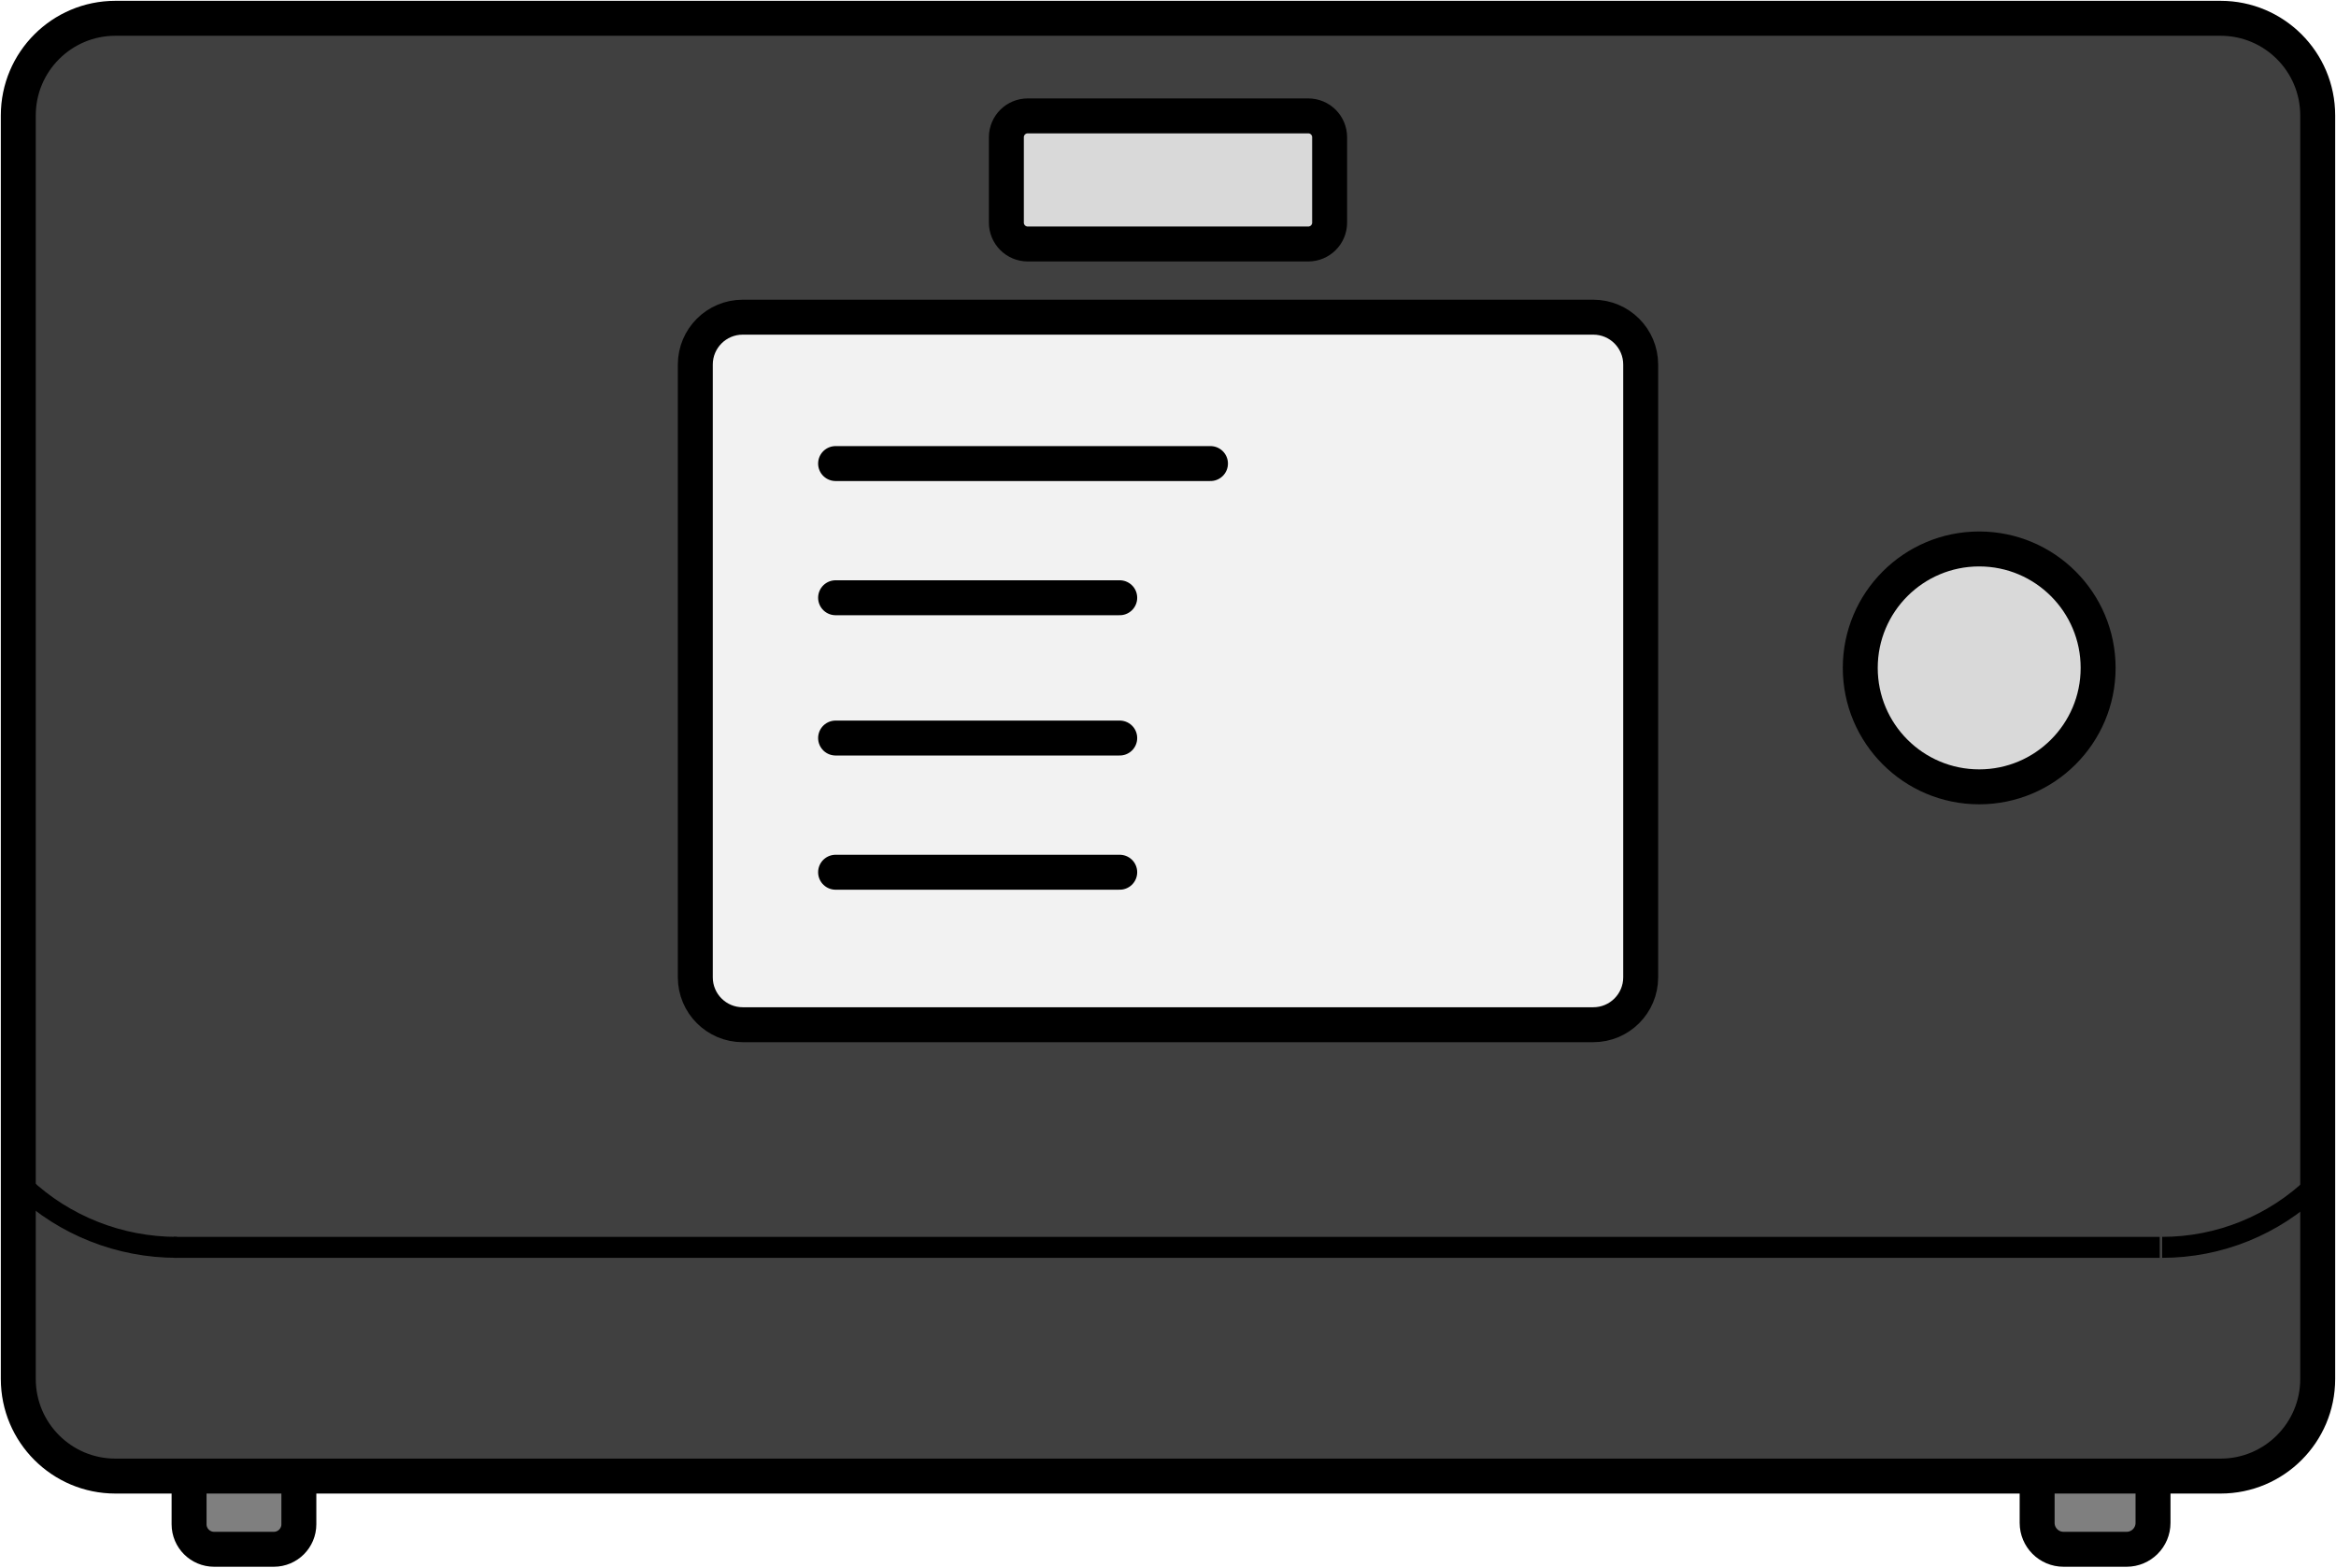
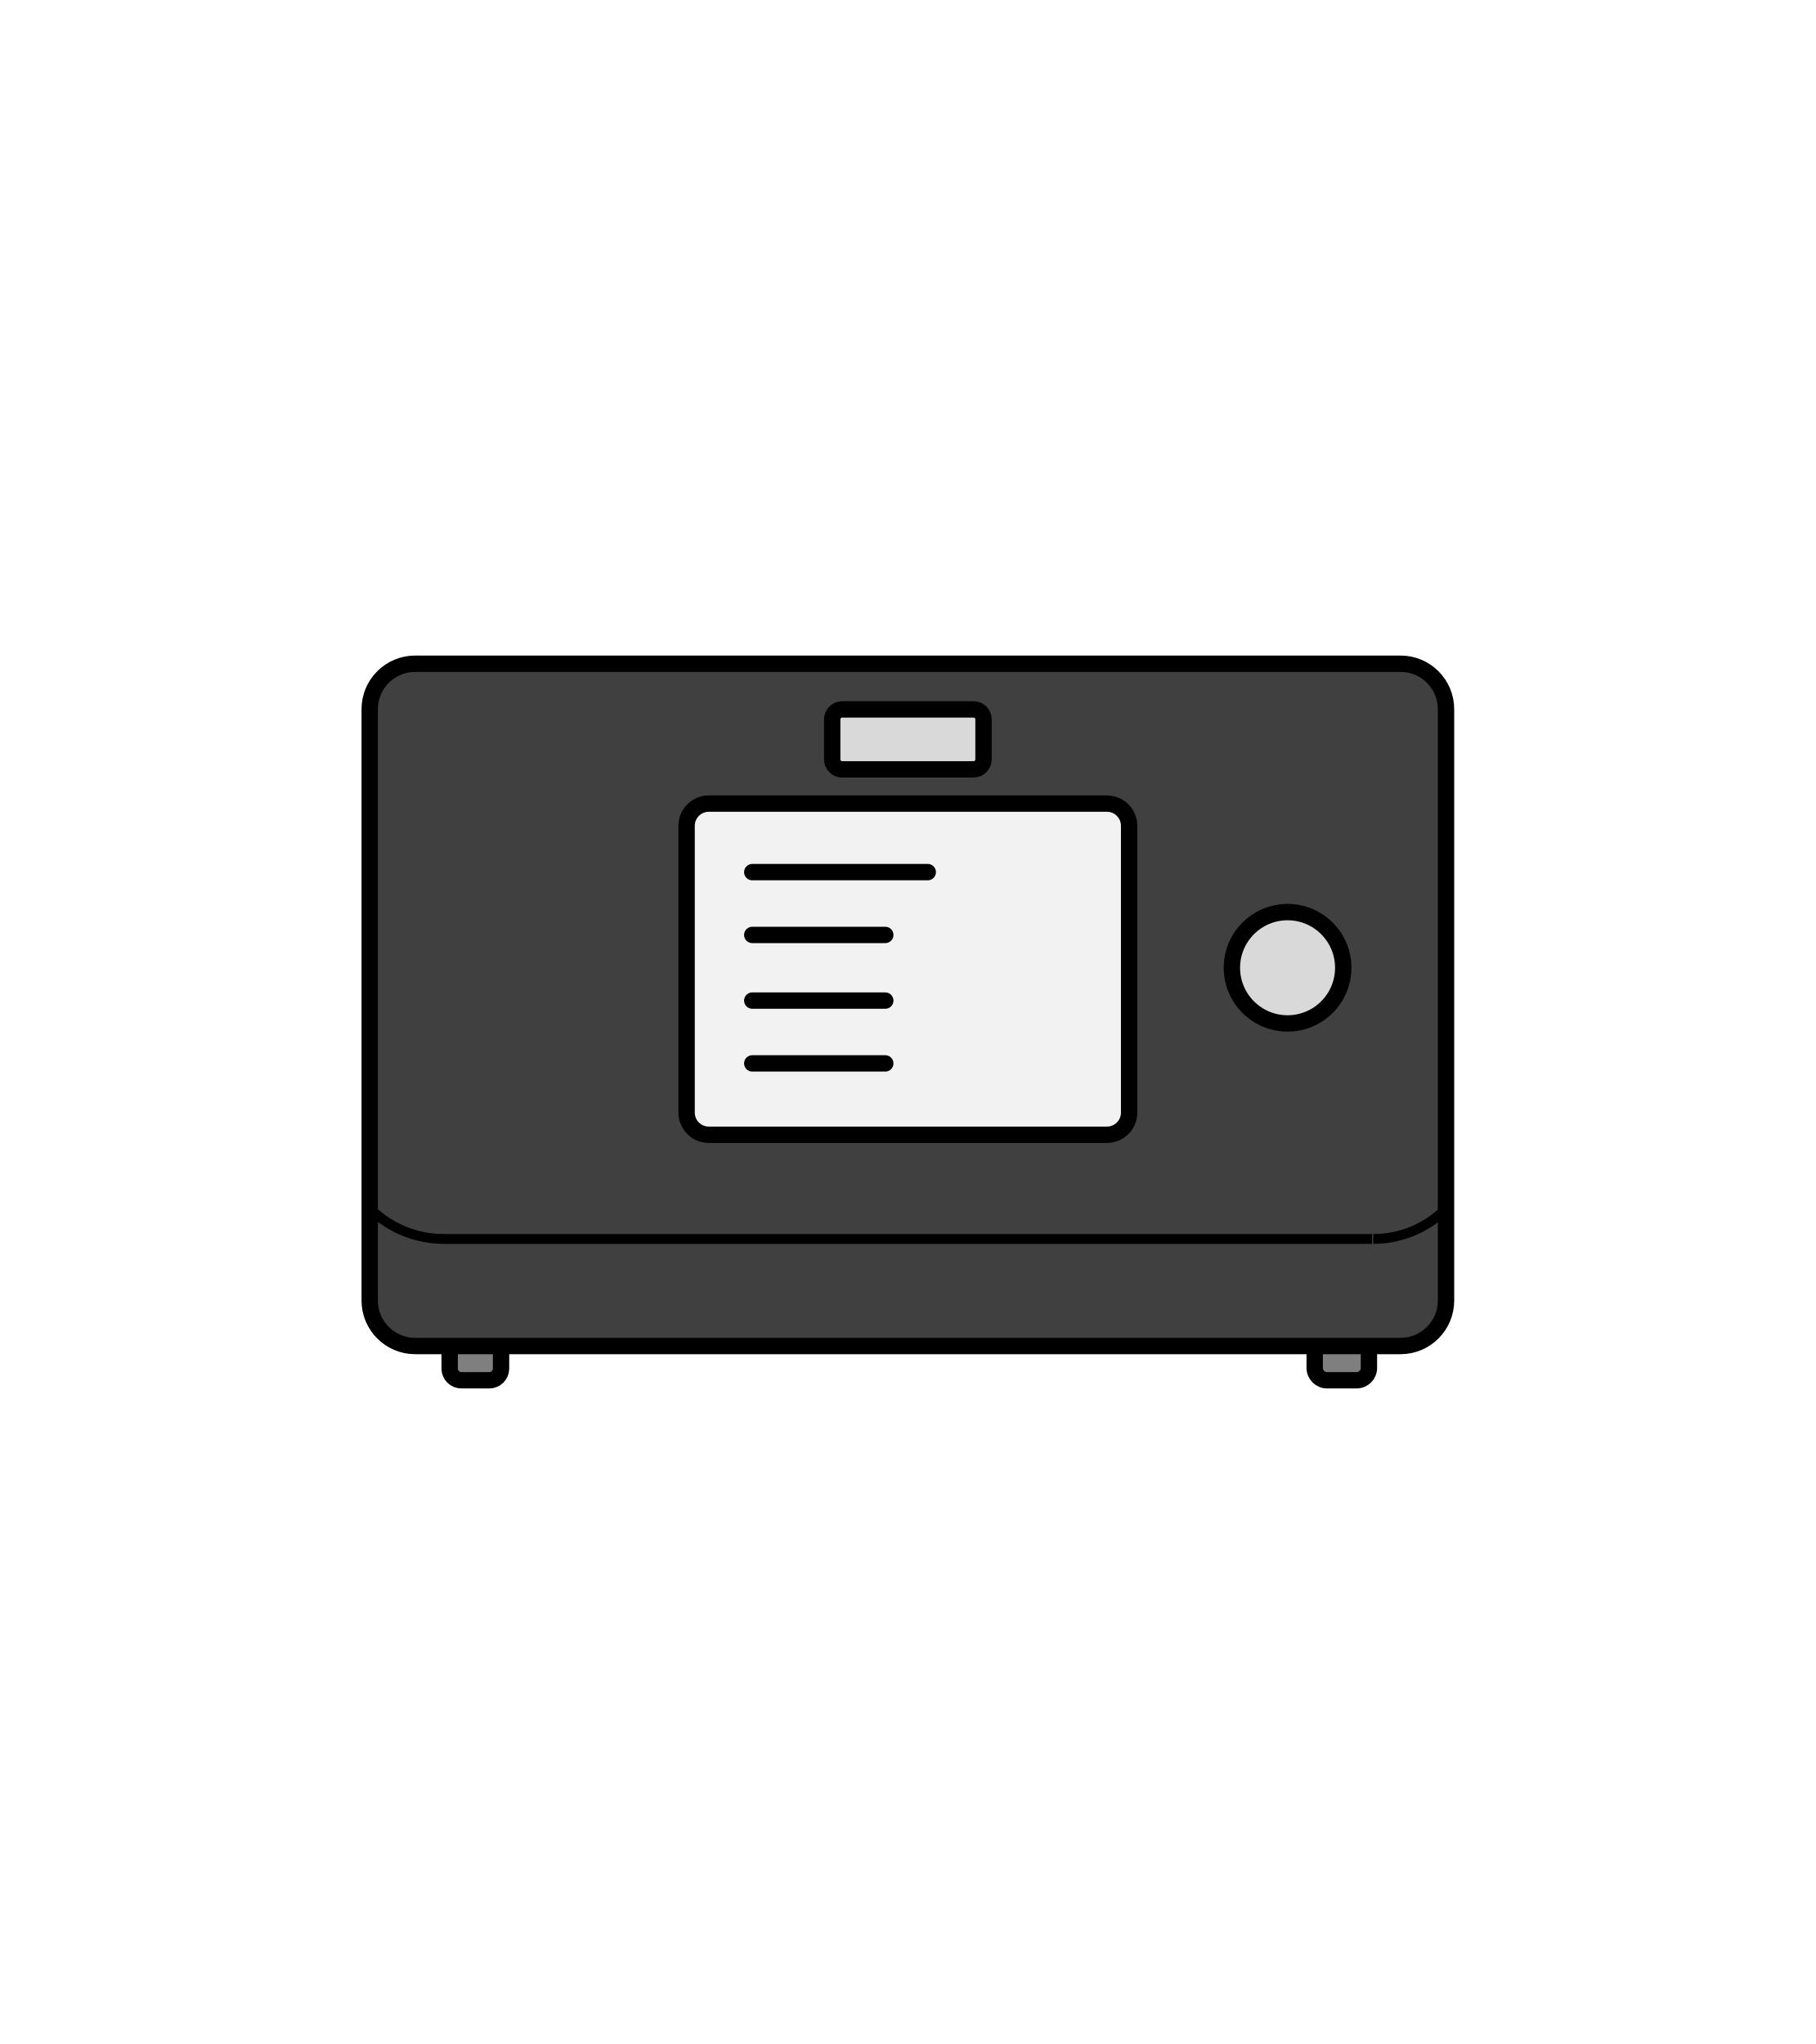
- <svg xmlns="http://www.w3.org/2000/svg" width="383" height="257" xml:space="preserve" overflow="hidden">
+ <svg xmlns="http://www.w3.org/2000/svg" width="636.0px" height="716.0px" xml:space="preserve" overflow="hidden" viewBox="-126.5 -229.5 636.0 716.0">
+   <rect id="bounding-box" x="-126.5" y="-229.5" width="636.0" height="716.0" fill="none" pointer-events="all" />
  <g transform="translate(-451 -1656)">
    <path d="M495.898 1875C498.164 1875 500 1876.84 500 1879.1L500 1905.9C500 1908.16 498.164 1910 495.898 1910L486.102 1910C483.836 1910 482 1908.16 482 1905.9L482 1879.1C482 1876.84 483.836 1875 486.102 1875Z" stroke="#000000" stroke-width="5.729" stroke-miterlimit="8" fill="#7F7F7F" fill-rule="evenodd" />
    <path d="M799.67 1875C802.062 1875 804 1876.94 804 1879.33L804 1905.67C804 1908.06 802.062 1910 799.67 1910L789.33 1910C786.939 1910 785 1908.06 785 1905.67L785 1879.33C785 1876.94 786.939 1875 789.33 1875Z" stroke="#000000" stroke-width="5.729" stroke-miterlimit="8" fill="#7F7F7F" fill-rule="evenodd" />
    <path d="M454 1674.92C454 1666.13 461.127 1659 469.917 1659L815.082 1659C823.873 1659 831 1666.13 831 1674.92L831 1882.08C831 1890.87 823.873 1898 815.082 1898L469.917 1898C461.127 1898 454 1890.87 454 1882.08Z" stroke="#000000" stroke-width="5.729" stroke-linejoin="round" stroke-miterlimit="10" fill="#404040" fill-rule="evenodd" />
    <path d="M565 1715.77C565 1711.48 568.479 1708 572.77 1708L712.23 1708C716.522 1708 720 1711.48 720 1715.77L720 1816.23C720 1820.52 716.522 1824 712.23 1824L572.77 1824C568.479 1824 565 1820.52 565 1816.23Z" stroke="#000000" stroke-width="5.729" stroke-linejoin="round" stroke-miterlimit="10" fill="#F2F2F2" fill-rule="evenodd" />
    <path d="M756 1765.5C756 1754.73 764.73 1746 775.5 1746 786.27 1746 795 1754.73 795 1765.5 795 1776.27 786.27 1785 775.5 1785 764.73 1785 756 1776.27 756 1765.5Z" stroke="#000000" stroke-width="5.729" stroke-linejoin="round" stroke-miterlimit="10" fill="#D9D9D9" fill-rule="evenodd" />
    <path d="M588 1732 649.464 1732" stroke="#000000" stroke-width="5.729" stroke-linecap="round" stroke-linejoin="round" stroke-miterlimit="10" fill="none" fill-rule="evenodd" />
    <path d="M588 1754 634.585 1754" stroke="#000000" stroke-width="5.729" stroke-linecap="round" stroke-linejoin="round" stroke-miterlimit="10" fill="none" fill-rule="evenodd" />
    <path d="M588 1777 634.585 1777" stroke="#000000" stroke-width="5.729" stroke-linecap="round" stroke-linejoin="round" stroke-miterlimit="10" fill="none" fill-rule="evenodd" />
    <path d="M588 1799 634.585 1799" stroke="#000000" stroke-width="5.729" stroke-linecap="round" stroke-linejoin="round" stroke-miterlimit="10" fill="none" fill-rule="evenodd" />
    <path d="M616 1678.5C616 1676.57 617.567 1675 619.5 1675L665.5 1675C667.433 1675 669 1676.57 669 1678.5L669 1692.5C669 1694.43 667.433 1696 665.5 1696L619.5 1696C617.567 1696 616 1694.43 616 1692.5Z" stroke="#000000" stroke-width="5.729" stroke-linejoin="round" stroke-miterlimit="10" fill="#D9D9D9" fill-rule="evenodd" />
    <path d="M479.5 1860.5 805.094 1860.5" stroke="#000000" stroke-width="3.438" stroke-miterlimit="8" fill="none" fill-rule="evenodd" />
    <path d="M830.532 1850.37C823.818 1856.87 814.842 1860.5 805.5 1860.5" stroke="#000000" stroke-width="3.438" stroke-miterlimit="8" fill="none" fill-rule="evenodd" />
    <path d="M62.044 11.301C68.434 18.091 72 27.115 72 36.5" stroke="#000000" stroke-width="3.438" stroke-miterlimit="8" fill="none" fill-rule="evenodd" transform="matrix(1.83697e-16 1 1 -1.83697e-16 443.5 1788.5)" />
  </g>
</svg>
